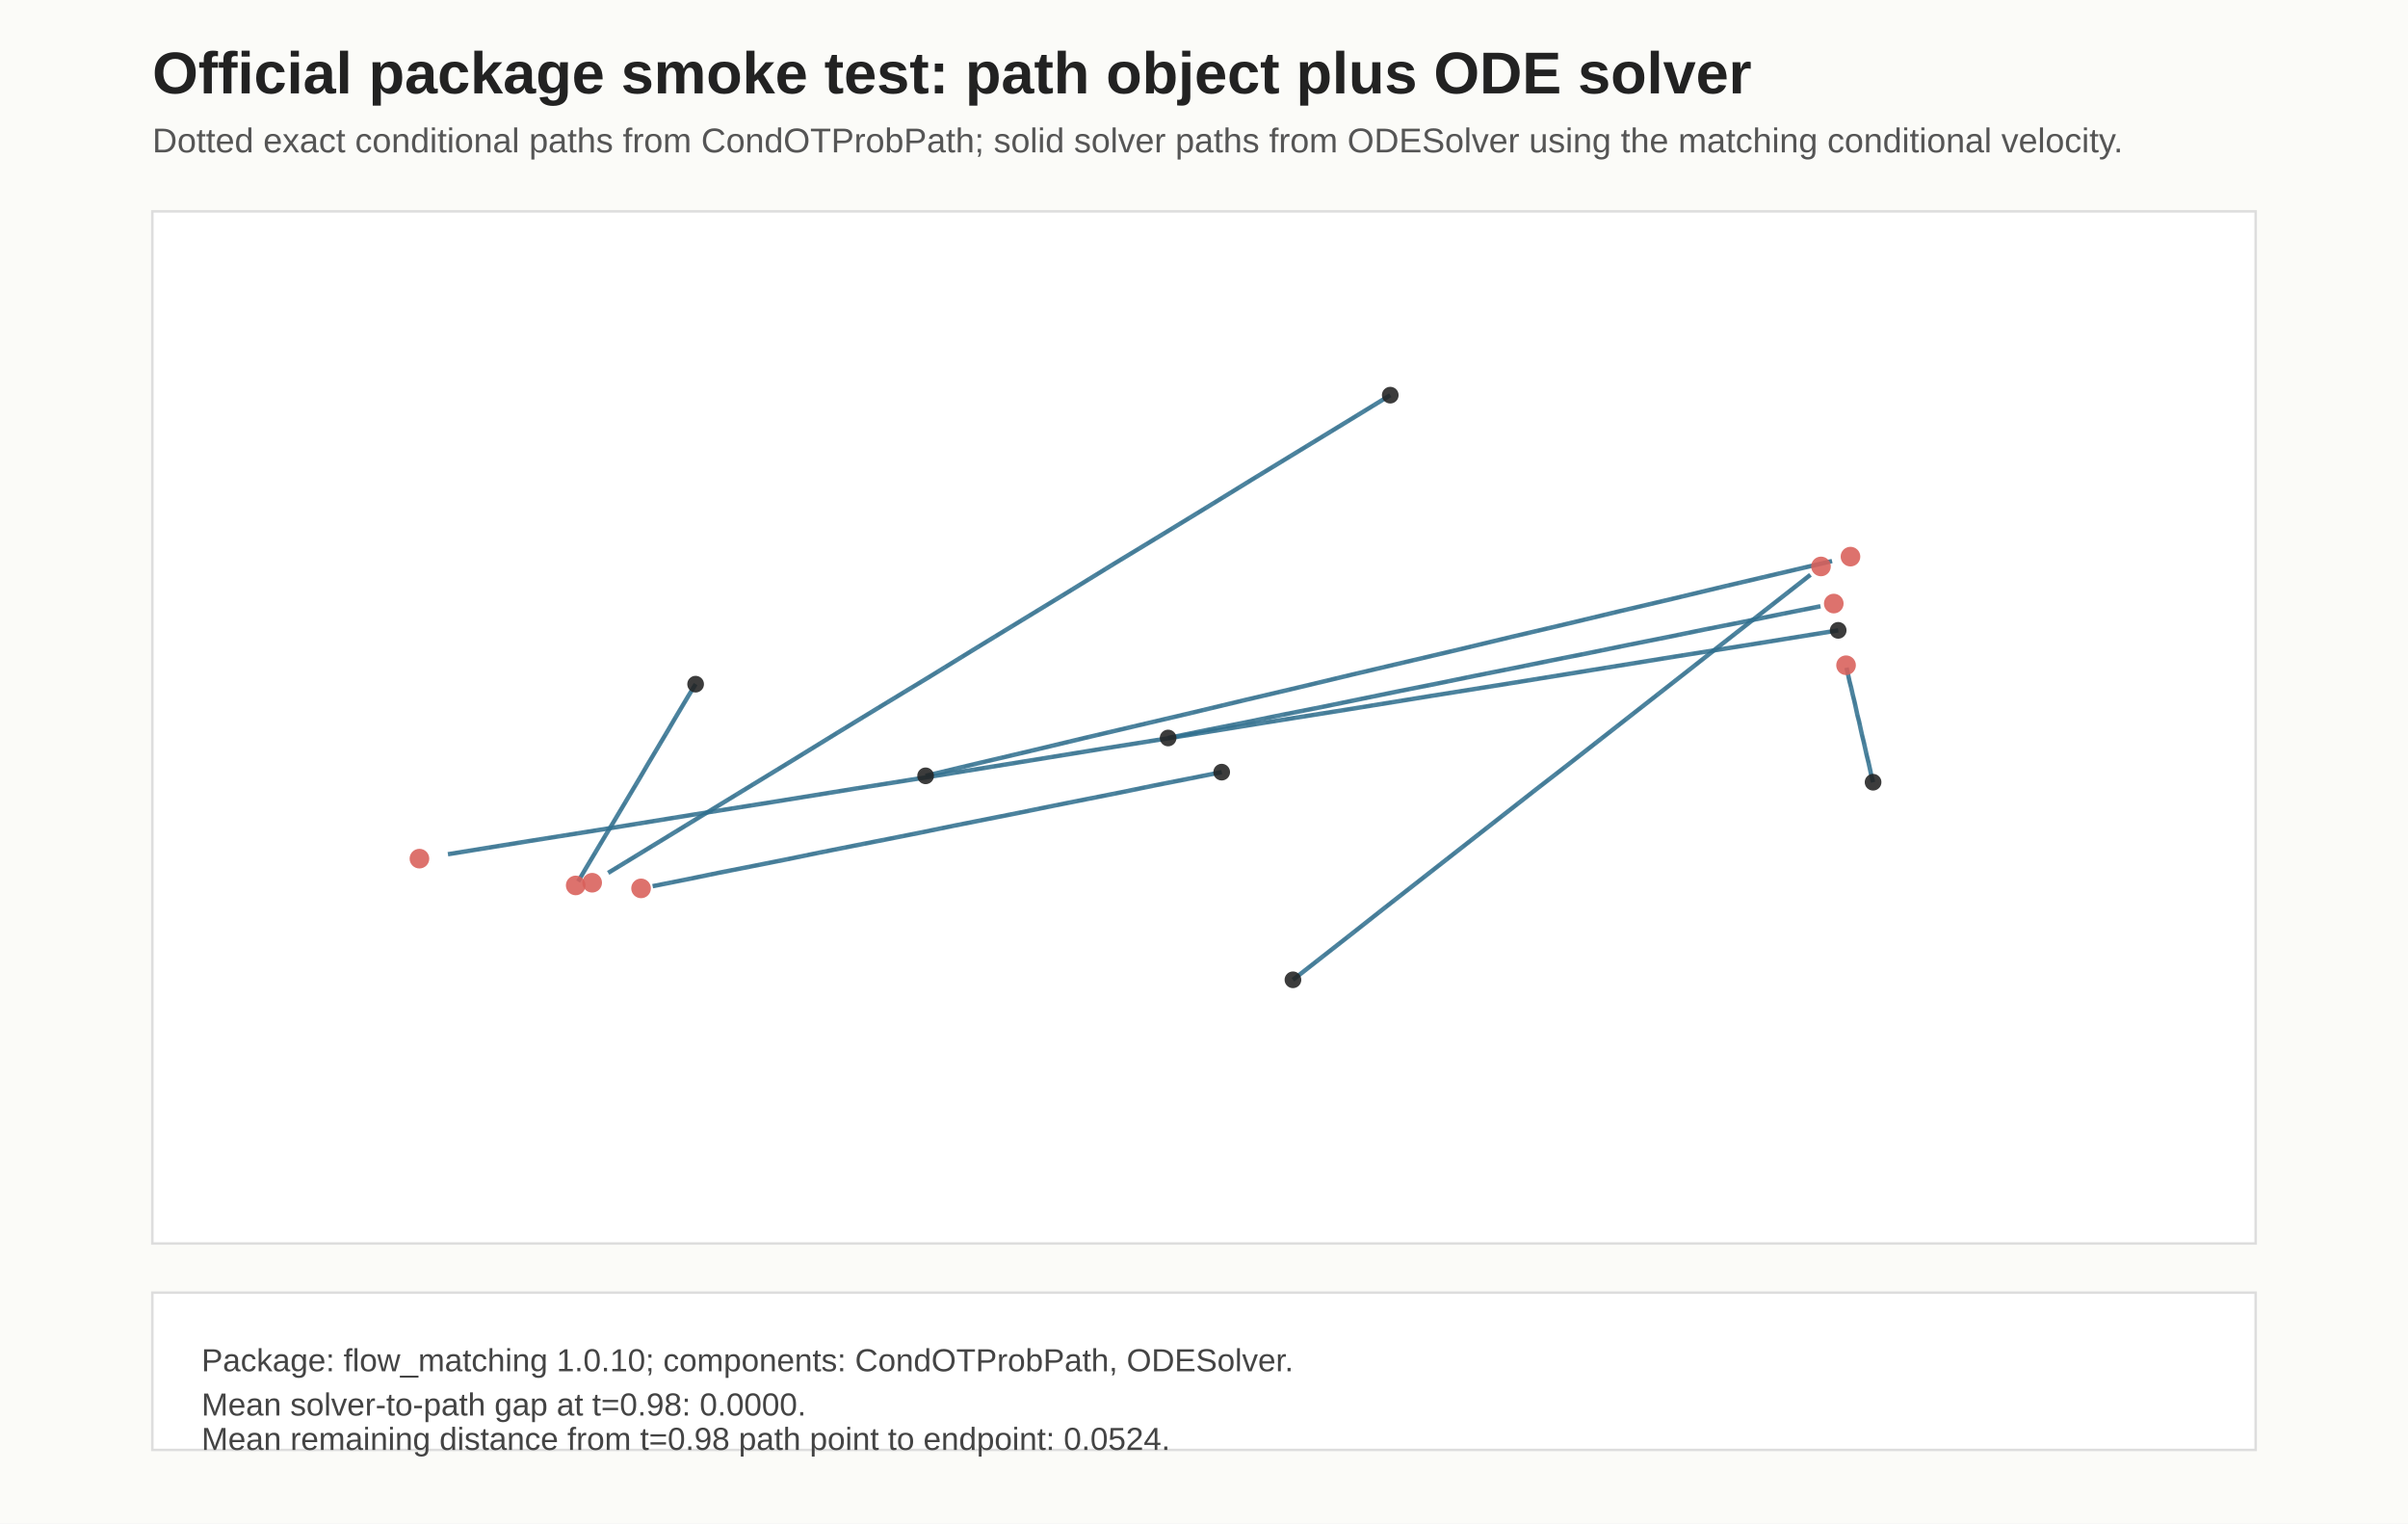
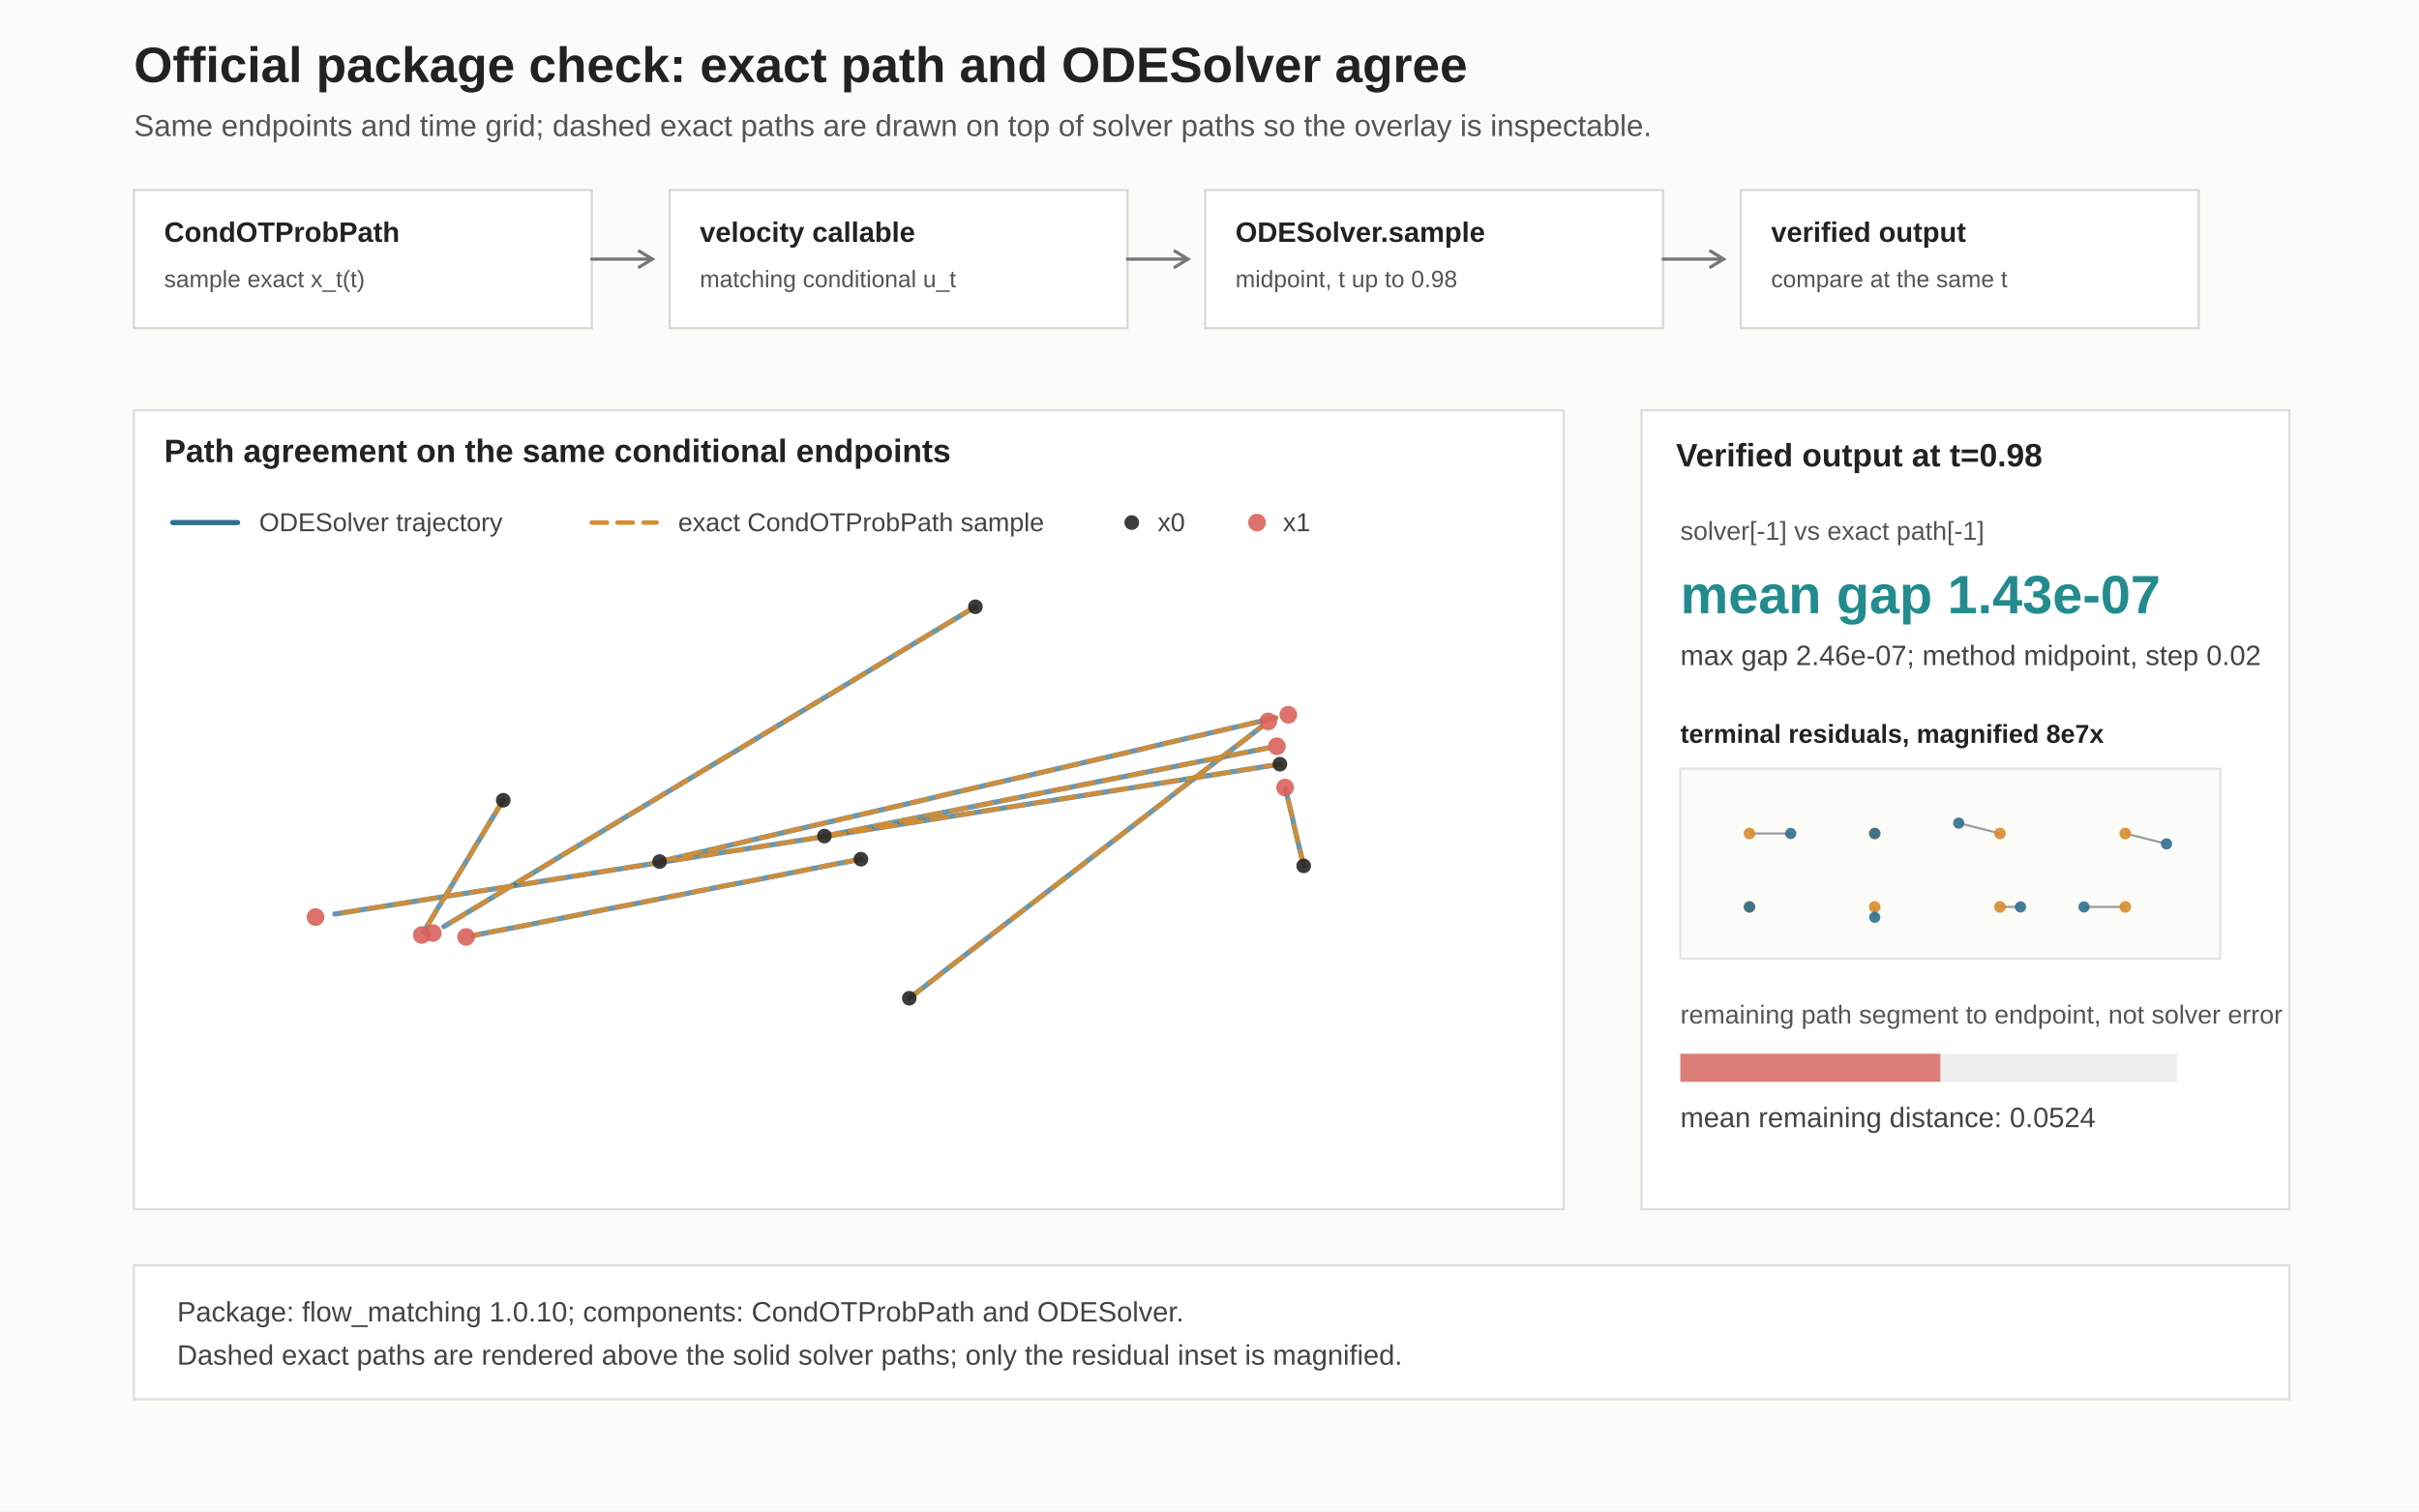
- <svg xmlns="http://www.w3.org/2000/svg" width="980" height="620" viewBox="0 0 980 620" role="img" aria-label="Official flow_matching package smoke test with CondOTProbPath and ODESolver">
+ <svg xmlns="http://www.w3.org/2000/svg" width="1120" height="700" viewBox="0 0 1120 700" role="img" aria-label="Official flow_matching package check comparing exact CondOTProbPath samples with ODESolver trajectories">
  <rect width="100%" height="100%" fill="#fbfbf8" />
-   <text x="62" y="38" font-family="Arial, sans-serif" font-size="24" font-weight="700" fill="#222">Official package smoke test: path object plus ODE solver</text>
-   <text x="62" y="62" font-family="Arial, sans-serif" font-size="14" fill="#555">Dotted exact conditional paths from CondOTProbPath; solid solver paths from ODESolver using the matching conditional velocity.</text>
-   <rect x="62.0" y="86.0" width="856.0" height="420.0" fill="#fff" stroke="#ddd" />
-   <polyline points="565.8,160.8 547.0,172.3 528.3,183.7 509.6,195.1 490.9,206.6 472.2,218.0 453.4,229.4 434.7,240.9 416.0,252.3 397.3,263.7 378.6,275.2 359.8,286.6 341.1,298.0 322.4,309.5 303.7,320.9 285.0,332.3 266.2,343.8 247.5,355.2" fill="none" stroke="#8d8d8d" stroke-width="1.2" stroke-dasharray="4 4" opacity="0.45" />
-   <polyline points="475.4,300.3 491.0,297.1 506.6,294.0 522.2,290.8 537.9,287.7 553.5,284.5 569.1,281.3 584.7,278.2 600.3,275.0 615.9,271.9 631.6,268.7 647.2,265.6 662.8,262.4 678.4,259.3 694.0,256.1 709.7,253.0 725.3,249.8 740.9,246.7" fill="none" stroke="#8d8d8d" stroke-width="1.2" stroke-dasharray="4 4" opacity="0.45" />
-   <polyline points="748.1,256.5 714.8,261.9 681.5,267.2 648.2,272.6 614.9,278.0 581.7,283.3 548.4,288.7 515.1,294.0 481.8,299.4 448.5,304.7 415.3,310.1 382.0,315.5 348.7,320.8 315.4,326.2 282.1,331.5 248.9,336.9 215.6,342.2 182.3,347.6" fill="none" stroke="#8d8d8d" stroke-width="1.2" stroke-dasharray="4 4" opacity="0.45" />
-   <polyline points="376.7,315.7 398.4,310.5 420.1,305.4 441.8,300.2 463.5,295.1 485.2,290.0 506.9,284.8 528.6,279.7 550.3,274.5 572.0,269.4 593.7,264.3 615.4,259.1 637.1,254.0 658.8,248.8 680.5,243.7 702.2,238.5 723.9,233.4 745.6,228.3" fill="none" stroke="#8d8d8d" stroke-width="1.2" stroke-dasharray="4 4" opacity="0.45" />
-   <polyline points="283.1,278.4 280.2,283.1 277.4,287.8 274.6,292.5 271.8,297.3 269.0,302.0 266.2,306.7 263.4,311.4 260.6,316.2 257.8,320.9 255.0,325.6 252.2,330.3 249.4,335.0 246.5,339.8 243.7,344.5 240.9,349.2 238.1,353.9 235.3,358.7" fill="none" stroke="#8d8d8d" stroke-width="1.2" stroke-dasharray="4 4" opacity="0.45" />
-   <polyline points="526.2,398.7 538.6,389.0 551.0,379.3 563.3,369.6 575.7,359.9 588.1,350.2 600.5,340.5 612.9,330.8 625.3,321.1 637.7,311.5 650.1,301.8 662.5,292.1 674.9,282.4 687.3,272.7 699.6,263.0 712.0,253.3 724.4,243.6 736.8,233.9" fill="none" stroke="#8d8d8d" stroke-width="1.2" stroke-dasharray="4 4" opacity="0.45" />
-   <polyline points="497.2,314.2 483.6,316.9 469.9,319.6 456.3,322.4 442.7,325.1 429.1,327.8 415.4,330.6 401.8,333.3 388.2,336.0 374.6,338.8 361.0,341.5 347.3,344.2 333.7,346.9 320.1,349.7 306.5,352.4 292.8,355.1 279.2,357.9 265.6,360.6" fill="none" stroke="#8d8d8d" stroke-width="1.2" stroke-dasharray="4 4" opacity="0.45" />
-   <polyline points="762.3,318.3 761.6,315.6 761.0,312.8 760.4,310.1 759.7,307.3 759.1,304.6 758.5,301.9 757.8,299.1 757.2,296.4 756.6,293.6 755.9,290.9 755.3,288.1 754.7,285.4 754.0,282.6 753.4,279.9 752.7,277.2 752.1,274.4 751.5,271.7" fill="none" stroke="#8d8d8d" stroke-width="1.2" stroke-dasharray="4 4" opacity="0.45" />
-   <polyline points="565.8,160.8 547.0,172.3 528.3,183.7 509.6,195.1 490.9,206.6 472.2,218.0 453.4,229.4 434.7,240.9 416.0,252.3 397.3,263.7 378.6,275.2 359.8,286.6 341.1,298.0 322.4,309.5 303.7,320.9 285.0,332.3 266.2,343.8 247.5,355.2" fill="none" stroke="#2f6f8f" stroke-width="1.8" opacity="0.86" />
-   <polyline points="475.4,300.3 491.0,297.1 506.6,294.0 522.2,290.8 537.9,287.7 553.5,284.5 569.1,281.3 584.7,278.2 600.3,275.0 615.9,271.9 631.6,268.7 647.2,265.6 662.8,262.4 678.4,259.3 694.0,256.1 709.7,253.0 725.3,249.8 740.9,246.7" fill="none" stroke="#2f6f8f" stroke-width="1.8" opacity="0.86" />
-   <polyline points="748.1,256.5 714.8,261.9 681.5,267.2 648.2,272.6 614.9,278.0 581.7,283.3 548.4,288.7 515.1,294.0 481.8,299.4 448.5,304.7 415.3,310.1 382.0,315.5 348.7,320.8 315.4,326.2 282.1,331.5 248.9,336.9 215.6,342.2 182.3,347.6" fill="none" stroke="#2f6f8f" stroke-width="1.8" opacity="0.86" />
-   <polyline points="376.7,315.7 398.4,310.5 420.1,305.4 441.8,300.2 463.5,295.1 485.2,290.0 506.9,284.8 528.6,279.7 550.3,274.5 572.0,269.4 593.7,264.3 615.4,259.1 637.1,254.0 658.8,248.8 680.5,243.7 702.2,238.5 723.9,233.4 745.6,228.3" fill="none" stroke="#2f6f8f" stroke-width="1.8" opacity="0.86" />
-   <polyline points="283.1,278.4 280.2,283.1 277.4,287.8 274.6,292.5 271.8,297.3 269.0,302.0 266.2,306.7 263.4,311.4 260.6,316.2 257.8,320.9 255.0,325.6 252.2,330.3 249.4,335.0 246.5,339.8 243.7,344.5 240.9,349.2 238.1,353.9 235.3,358.7" fill="none" stroke="#2f6f8f" stroke-width="1.8" opacity="0.86" />
-   <polyline points="526.2,398.7 538.6,389.0 551.0,379.3 563.3,369.6 575.7,359.9 588.1,350.2 600.5,340.5 612.9,330.8 625.3,321.1 637.7,311.5 650.1,301.8 662.5,292.1 674.9,282.4 687.3,272.7 699.6,263.0 712.0,253.3 724.4,243.6 736.8,233.9" fill="none" stroke="#2f6f8f" stroke-width="1.8" opacity="0.86" />
-   <polyline points="497.2,314.2 483.6,316.9 469.9,319.6 456.3,322.4 442.7,325.1 429.1,327.8 415.4,330.6 401.8,333.3 388.2,336.0 374.6,338.8 361.0,341.5 347.3,344.2 333.7,346.9 320.1,349.7 306.5,352.4 292.8,355.1 279.2,357.9 265.6,360.6" fill="none" stroke="#2f6f8f" stroke-width="1.8" opacity="0.86" />
-   <polyline points="762.3,318.3 761.6,315.6 761.0,312.8 760.4,310.1 759.7,307.3 759.1,304.6 758.5,301.9 757.8,299.1 757.2,296.4 756.6,293.6 755.9,290.9 755.3,288.1 754.7,285.4 754.0,282.6 753.4,279.9 752.7,277.2 752.1,274.4 751.5,271.7" fill="none" stroke="#2f6f8f" stroke-width="1.8" opacity="0.86" />
-   <circle cx="565.8" cy="160.8" r="3.4" fill="#222222" opacity="0.88" />
-   <circle cx="475.4" cy="300.3" r="3.4" fill="#222222" opacity="0.88" />
-   <circle cx="748.1" cy="256.5" r="3.4" fill="#222222" opacity="0.88" />
-   <circle cx="376.7" cy="315.7" r="3.4" fill="#222222" opacity="0.88" />
-   <circle cx="283.1" cy="278.4" r="3.4" fill="#222222" opacity="0.88" />
-   <circle cx="526.2" cy="398.7" r="3.4" fill="#222222" opacity="0.88" />
-   <circle cx="497.2" cy="314.2" r="3.4" fill="#222222" opacity="0.88" />
-   <circle cx="762.3" cy="318.3" r="3.4" fill="#222222" opacity="0.88" />
-   <circle cx="241.0" cy="359.2" r="4.0" fill="#d95f59" opacity="0.88" />
-   <circle cx="746.3" cy="245.6" r="4.0" fill="#d95f59" opacity="0.88" />
-   <circle cx="170.7" cy="349.4" r="4.0" fill="#d95f59" opacity="0.88" />
-   <circle cx="753.1" cy="226.5" r="4.0" fill="#d95f59" opacity="0.88" />
-   <circle cx="234.3" cy="360.3" r="4.0" fill="#d95f59" opacity="0.88" />
-   <circle cx="741.1" cy="230.5" r="4.0" fill="#d95f59" opacity="0.88" />
-   <circle cx="260.9" cy="361.5" r="4.0" fill="#d95f59" opacity="0.88" />
-   <circle cx="751.3" cy="270.7" r="4.0" fill="#d95f59" opacity="0.88" />
-   <rect x="62" y="526" width="856" height="64" fill="#fff" stroke="#ddd" />
-   <text x="82" y="558" font-family="Arial, sans-serif" font-size="13" fill="#444">Package: flow_matching 1.0.10; components: CondOTProbPath, ODESolver.</text>
-   <text x="82" y="576" font-family="Arial, sans-serif" font-size="13" fill="#444">Mean solver-to-path gap at t=0.98: 0.0000.</text>
-   <text x="82" y="590" font-family="Arial, sans-serif" font-size="13" fill="#444">Mean remaining distance from t=0.98 path point to endpoint: 0.0524.</text>
+   <text x="62" y="38" font-family="Arial, sans-serif" font-size="23" font-weight="700" fill="#222">Official package check: exact path and ODESolver agree</text>
+   <text x="62" y="63" font-family="Arial, sans-serif" font-size="14" fill="#555">Same endpoints and time grid; dashed exact paths are drawn on top of solver paths so the overlay is inspectable.</text>
+   <rect x="62.0" y="88.0" width="212.0" height="64" fill="#ffffff" stroke="#d8d8d8" />
+   <text x="76.0" y="112.0" font-family="Arial, sans-serif" font-size="13" font-weight="700" fill="#222">CondOTProbPath</text>
+   <text x="76.0" y="133.0" font-family="Arial, sans-serif" font-size="11" fill="#555">sample exact x_t(t)</text>
+   <rect x="310.0" y="88.0" width="212.0" height="64" fill="#ffffff" stroke="#d8d8d8" />
+   <text x="324.0" y="112.0" font-family="Arial, sans-serif" font-size="13" font-weight="700" fill="#222">velocity callable</text>
+   <text x="324.0" y="133.0" font-family="Arial, sans-serif" font-size="11" fill="#555">matching conditional u_t</text>
+   <rect x="558.0" y="88.0" width="212.0" height="64" fill="#ffffff" stroke="#d8d8d8" />
+   <text x="572.0" y="112.0" font-family="Arial, sans-serif" font-size="13" font-weight="700" fill="#222">ODESolver.sample</text>
+   <text x="572.0" y="133.0" font-family="Arial, sans-serif" font-size="11" fill="#555">midpoint, t up to 0.98</text>
+   <rect x="806.0" y="88.0" width="212.0" height="64" fill="#ffffff" stroke="#d8d8d8" />
+   <text x="820.0" y="112.0" font-family="Arial, sans-serif" font-size="13" font-weight="700" fill="#222">verified output</text>
+   <text x="820.0" y="133.0" font-family="Arial, sans-serif" font-size="11" fill="#555">compare at the same t</text>
+   <line x1="274.0" y1="120.0" x2="302.0" y2="120.0" stroke="#777777" stroke-width="1.5" stroke-linecap="round" />
+   <path d="M 296.0 123.7 L 302.0 120.0 L 296.0 116.3" fill="none" stroke="#777777" stroke-width="1.5" stroke-linecap="round" />
+   <line x1="522.0" y1="120.0" x2="550.0" y2="120.0" stroke="#777777" stroke-width="1.5" stroke-linecap="round" />
+   <path d="M 544.0 123.7 L 550.0 120.0 L 544.0 116.3" fill="none" stroke="#777777" stroke-width="1.5" stroke-linecap="round" />
+   <line x1="770.0" y1="120.0" x2="798.0" y2="120.0" stroke="#777777" stroke-width="1.5" stroke-linecap="round" />
+   <path d="M 792.0 123.7 L 798.0 120.0 L 792.0 116.3" fill="none" stroke="#777777" stroke-width="1.5" stroke-linecap="round" />
+   <rect x="62.0" y="190.0" width="662.0" height="370.0" fill="#fff" stroke="#ddd" />
+   <text x="76.0" y="214.0" font-family="Arial, sans-serif" font-size="15" font-weight="700" fill="#222">Path agreement on the same conditional endpoints</text>
+   <rect x="760.0" y="190.0" width="300.0" height="370.0" fill="#ffffff" stroke="#ddd" />
+   <text x="776.0" y="216.0" font-family="Arial, sans-serif" font-size="15" font-weight="700" fill="#222">Verified output at t=0.98</text>
+   <polyline points="451.6,281.0 437.1,289.7 422.6,298.4 408.2,307.1 393.7,315.9 379.2,324.6 364.7,333.3 350.3,342.0 335.8,350.7 321.3,359.4 306.8,368.1 292.3,376.8 277.9,385.5 263.4,394.2 248.9,403.0 234.4,411.7 220.0,420.4 205.5,429.1" fill="none" stroke="#2f6f8f" stroke-width="2.4" opacity="0.72" stroke-linecap="round" stroke-linejoin="round" />
+   <polyline points="381.7,387.2 393.8,384.8 405.8,382.4 417.9,380.0 430.0,377.6 442.1,375.2 454.2,372.8 466.2,370.4 478.3,368.0 490.4,365.6 502.5,363.2 514.6,360.8 526.6,358.4 538.7,356.0 550.8,353.6 562.9,351.2 575.0,348.8 587.0,346.4" fill="none" stroke="#2f6f8f" stroke-width="2.4" opacity="0.72" stroke-linecap="round" stroke-linejoin="round" />
+   <polyline points="592.6,353.9 566.8,358.0 541.1,362.1 515.4,366.2 489.6,370.3 463.9,374.3 438.1,378.4 412.4,382.5 386.7,386.6 360.9,390.7 335.2,394.7 309.5,398.8 283.7,402.9 258.0,407.0 232.2,411.1 206.5,415.1 180.8,419.2 155.0,423.3" fill="none" stroke="#2f6f8f" stroke-width="2.4" opacity="0.72" stroke-linecap="round" stroke-linejoin="round" />
+   <polyline points="305.4,399.0 322.2,395.1 339.0,391.2 355.7,387.2 372.5,383.3 389.3,379.4 406.1,375.5 422.9,371.6 439.6,367.6 456.4,363.7 473.2,359.8 490.0,355.9 506.8,352.0 523.5,348.1 540.3,344.1 557.1,340.2 573.9,336.3 590.7,332.4" fill="none" stroke="#2f6f8f" stroke-width="2.4" opacity="0.72" stroke-linecap="round" stroke-linejoin="round" />
+   <polyline points="233.0,370.6 230.8,374.2 228.6,377.8 226.4,381.4 224.3,385.0 222.1,388.6 219.9,392.2 217.8,395.8 215.6,399.4 213.4,403.0 211.2,406.6 209.1,410.2 206.9,413.8 204.7,417.3 202.5,420.9 200.4,424.5 198.2,428.1 196.0,431.7" fill="none" stroke="#2f6f8f" stroke-width="2.4" opacity="0.72" stroke-linecap="round" stroke-linejoin="round" />
+   <polyline points="421.0,462.3 430.6,454.9 440.1,447.5 449.7,440.1 459.3,432.7 468.9,425.3 478.5,417.9 488.1,410.5 497.6,403.2 507.2,395.8 516.8,388.4 526.4,381.0 536.0,373.6 545.5,366.2 555.1,358.8 564.7,351.4 574.3,344.1 583.9,336.7" fill="none" stroke="#2f6f8f" stroke-width="2.4" opacity="0.72" stroke-linecap="round" stroke-linejoin="round" />
+   <polyline points="398.6,397.9 388.0,399.9 377.5,402.0 367.0,404.1 356.4,406.2 345.9,408.3 335.3,410.3 324.8,412.4 314.3,414.5 303.7,416.6 293.2,418.7 282.7,420.7 272.1,422.8 261.6,424.9 251.1,427.0 240.5,429.1 230.0,431.1 219.4,433.2" fill="none" stroke="#2f6f8f" stroke-width="2.4" opacity="0.72" stroke-linecap="round" stroke-linejoin="round" />
+   <polyline points="603.6,401.0 603.1,398.9 602.6,396.8 602.1,394.7 601.6,392.6 601.1,390.6 600.6,388.5 600.1,386.4 599.6,384.3 599.1,382.2 598.7,380.1 598.2,378.0 597.7,375.9 597.2,373.8 596.7,371.7 596.2,369.6 595.7,367.6 595.2,365.5" fill="none" stroke="#2f6f8f" stroke-width="2.4" opacity="0.72" stroke-linecap="round" stroke-linejoin="round" />
+   <polyline points="451.6,281.0 437.1,289.7 422.6,298.4 408.2,307.1 393.7,315.9 379.2,324.6 364.7,333.3 350.3,342.0 335.8,350.7 321.3,359.4 306.8,368.1 292.3,376.8 277.9,385.5 263.4,394.2 248.9,403.0 234.4,411.7 220.0,420.4 205.5,429.1" fill="none" stroke="#d88c2f" stroke-width="2.1" opacity="0.92" stroke-linecap="round" stroke-linejoin="round" stroke-dasharray="7 5" />
+   <polyline points="381.7,387.2 393.8,384.8 405.8,382.4 417.9,380.0 430.0,377.6 442.1,375.2 454.2,372.8 466.2,370.4 478.3,368.0 490.4,365.6 502.5,363.2 514.6,360.8 526.6,358.4 538.7,356.0 550.8,353.6 562.9,351.2 575.0,348.8 587.0,346.4" fill="none" stroke="#d88c2f" stroke-width="2.1" opacity="0.92" stroke-linecap="round" stroke-linejoin="round" stroke-dasharray="7 5" />
+   <polyline points="592.6,353.9 566.8,358.0 541.1,362.1 515.4,366.2 489.6,370.3 463.9,374.3 438.1,378.4 412.4,382.5 386.7,386.6 360.9,390.7 335.2,394.7 309.5,398.8 283.7,402.9 258.0,407.0 232.2,411.1 206.5,415.1 180.8,419.2 155.0,423.3" fill="none" stroke="#d88c2f" stroke-width="2.1" opacity="0.92" stroke-linecap="round" stroke-linejoin="round" stroke-dasharray="7 5" />
+   <polyline points="305.4,399.0 322.2,395.1 339.0,391.2 355.7,387.2 372.5,383.3 389.3,379.4 406.1,375.5 422.9,371.6 439.6,367.6 456.4,363.7 473.2,359.8 490.0,355.9 506.8,352.0 523.5,348.1 540.3,344.1 557.1,340.2 573.9,336.3 590.7,332.4" fill="none" stroke="#d88c2f" stroke-width="2.1" opacity="0.92" stroke-linecap="round" stroke-linejoin="round" stroke-dasharray="7 5" />
+   <polyline points="233.0,370.6 230.8,374.2 228.6,377.8 226.4,381.4 224.3,385.0 222.1,388.6 219.9,392.2 217.8,395.8 215.6,399.4 213.4,403.0 211.2,406.6 209.1,410.2 206.9,413.8 204.7,417.3 202.5,420.9 200.4,424.5 198.2,428.1 196.0,431.7" fill="none" stroke="#d88c2f" stroke-width="2.1" opacity="0.92" stroke-linecap="round" stroke-linejoin="round" stroke-dasharray="7 5" />
+   <polyline points="421.0,462.3 430.6,454.9 440.1,447.5 449.7,440.1 459.3,432.7 468.9,425.3 478.5,417.9 488.1,410.5 497.6,403.2 507.2,395.8 516.8,388.4 526.4,381.0 536.0,373.6 545.5,366.2 555.1,358.8 564.7,351.4 574.3,344.1 583.9,336.7" fill="none" stroke="#d88c2f" stroke-width="2.1" opacity="0.92" stroke-linecap="round" stroke-linejoin="round" stroke-dasharray="7 5" />
+   <polyline points="398.6,397.9 388.0,399.9 377.5,402.0 367.0,404.1 356.4,406.2 345.9,408.3 335.3,410.3 324.8,412.4 314.3,414.5 303.7,416.6 293.2,418.7 282.7,420.7 272.1,422.8 261.6,424.9 251.1,427.0 240.5,429.1 230.0,431.1 219.4,433.2" fill="none" stroke="#d88c2f" stroke-width="2.1" opacity="0.92" stroke-linecap="round" stroke-linejoin="round" stroke-dasharray="7 5" />
+   <polyline points="603.6,401.0 603.1,398.9 602.6,396.8 602.1,394.7 601.6,392.6 601.1,390.6 600.6,388.5 600.1,386.4 599.6,384.3 599.1,382.2 598.7,380.1 598.2,378.0 597.7,375.9 597.2,373.8 596.7,371.7 596.2,369.6 595.7,367.6 595.2,365.5" fill="none" stroke="#d88c2f" stroke-width="2.1" opacity="0.92" stroke-linecap="round" stroke-linejoin="round" stroke-dasharray="7 5" />
+   <circle cx="451.6" cy="281.0" r="3.4" fill="#222222" opacity="0.88" />
+   <circle cx="381.7" cy="387.2" r="3.4" fill="#222222" opacity="0.88" />
+   <circle cx="592.6" cy="353.9" r="3.4" fill="#222222" opacity="0.88" />
+   <circle cx="305.4" cy="399.0" r="3.4" fill="#222222" opacity="0.88" />
+   <circle cx="233.0" cy="370.6" r="3.4" fill="#222222" opacity="0.88" />
+   <circle cx="421.0" cy="462.3" r="3.4" fill="#222222" opacity="0.88" />
+   <circle cx="398.6" cy="397.9" r="3.4" fill="#222222" opacity="0.88" />
+   <circle cx="603.6" cy="401.0" r="3.4" fill="#222222" opacity="0.88" />
+   <circle cx="200.4" cy="432.1" r="4.1" fill="#d95f59" opacity="0.88" />
+   <circle cx="591.2" cy="345.6" r="4.1" fill="#d95f59" opacity="0.88" />
+   <circle cx="146.1" cy="424.7" r="4.1" fill="#d95f59" opacity="0.88" />
+   <circle cx="596.5" cy="331.0" r="4.1" fill="#d95f59" opacity="0.88" />
+   <circle cx="195.3" cy="433.0" r="4.1" fill="#d95f59" opacity="0.88" />
+   <circle cx="587.2" cy="334.1" r="4.1" fill="#d95f59" opacity="0.88" />
+   <circle cx="215.8" cy="433.9" r="4.1" fill="#d95f59" opacity="0.88" />
+   <circle cx="595.0" cy="364.7" r="4.1" fill="#d95f59" opacity="0.88" />
+   <line x1="80.0" y1="242.0" x2="110.0" y2="242.0" stroke="#2f6f8f" stroke-width="2.4" stroke-linecap="round" />
+   <text x="120.0" y="246.0" font-family="Arial, sans-serif" font-size="12" fill="#444">ODESolver trajectory</text>
+   <line x1="274.0" y1="242.0" x2="304.0" y2="242.0" stroke="#d88c2f" stroke-width="2.1" stroke-dasharray="7 5" stroke-linecap="round" />
+   <text x="314.0" y="246.0" font-family="Arial, sans-serif" font-size="12" fill="#444">exact CondOTProbPath sample</text>
+   <circle cx="524.0" cy="242.0" r="3.4" fill="#222222" opacity="0.88" />
+   <text x="536.0" y="246.0" font-family="Arial, sans-serif" font-size="12" fill="#444">x0</text>
+   <circle cx="582.0" cy="242.0" r="4.1" fill="#d95f59" opacity="0.88" />
+   <text x="594.0" y="246.0" font-family="Arial, sans-serif" font-size="12" fill="#444">x1</text>
+   <text x="778.0" y="250.0" font-family="Arial, sans-serif" font-size="12" fill="#555">solver[-1] vs exact path[-1]</text>
+   <text x="778.0" y="284.0" font-family="Arial, sans-serif" font-size="25" font-weight="700" fill="#238b8d">mean gap 1.43e-07</text>
+   <text x="778.0" y="308.0" font-family="Arial, sans-serif" font-size="13" fill="#444">max gap 2.46e-07; method midpoint, step 0.02</text>
+   <text x="778.0" y="344.0" font-family="Arial, sans-serif" font-size="12" font-weight="700" fill="#222">terminal residuals, magnified 8e7x</text>
+   <rect x="778.0" y="356.0" width="250" height="88" fill="#fbfbf8" stroke="#e3e3e3" />
+   <line x1="810.0" y1="386.0" x2="829.1" y2="386.0" stroke="#777777" stroke-width="1.0" opacity="0.72" />
+   <circle cx="810.0" cy="386.0" r="2.7" fill="#d88c2f" opacity="0.90" />
+   <circle cx="829.1" cy="386.0" r="2.6" fill="#2f6f8f" opacity="0.90" />
+   <line x1="868.0" y1="386.0" x2="868.0" y2="386.0" stroke="#777777" stroke-width="1.0" opacity="0.72" />
+   <circle cx="868.0" cy="386.0" r="2.7" fill="#d88c2f" opacity="0.90" />
+   <circle cx="868.0" cy="386.0" r="2.6" fill="#2f6f8f" opacity="0.90" />
+   <line x1="926.0" y1="386.0" x2="906.9" y2="381.2" stroke="#777777" stroke-width="1.0" opacity="0.72" />
+   <circle cx="926.0" cy="386.0" r="2.7" fill="#d88c2f" opacity="0.90" />
+   <circle cx="906.9" cy="381.2" r="2.6" fill="#2f6f8f" opacity="0.90" />
+   <line x1="984.0" y1="386.0" x2="1003.1" y2="390.8" stroke="#777777" stroke-width="1.0" opacity="0.72" />
+   <circle cx="984.0" cy="386.0" r="2.7" fill="#d88c2f" opacity="0.90" />
+   <circle cx="1003.1" cy="390.8" r="2.6" fill="#2f6f8f" opacity="0.90" />
+   <line x1="810.0" y1="420.0" x2="810.0" y2="420.0" stroke="#777777" stroke-width="1.0" opacity="0.72" />
+   <circle cx="810.0" cy="420.0" r="2.7" fill="#d88c2f" opacity="0.90" />
+   <circle cx="810.0" cy="420.0" r="2.6" fill="#2f6f8f" opacity="0.90" />
+   <line x1="868.0" y1="420.0" x2="868.0" y2="424.8" stroke="#777777" stroke-width="1.0" opacity="0.72" />
+   <circle cx="868.0" cy="420.0" r="2.7" fill="#d88c2f" opacity="0.90" />
+   <circle cx="868.0" cy="424.8" r="2.6" fill="#2f6f8f" opacity="0.90" />
+   <line x1="926.0" y1="420.0" x2="935.5" y2="420.0" stroke="#777777" stroke-width="1.0" opacity="0.72" />
+   <circle cx="926.0" cy="420.0" r="2.7" fill="#d88c2f" opacity="0.90" />
+   <circle cx="935.5" cy="420.0" r="2.6" fill="#2f6f8f" opacity="0.90" />
+   <line x1="984.0" y1="420.0" x2="964.9" y2="420.0" stroke="#777777" stroke-width="1.0" opacity="0.72" />
+   <circle cx="984.0" cy="420.0" r="2.7" fill="#d88c2f" opacity="0.90" />
+   <circle cx="964.9" cy="420.0" r="2.6" fill="#2f6f8f" opacity="0.90" />
+   <text x="778.0" y="474.0" font-family="Arial, sans-serif" font-size="12" fill="#555">remaining path segment to endpoint, not solver error</text>
+   <rect x="778.0" y="488.0" width="230" height="13" fill="#eeeeee" />
+   <rect x="778.0" y="488.0" width="120.4" height="13" fill="#d95f59" opacity="0.78" />
+   <text x="778.0" y="522.0" font-family="Arial, sans-serif" font-size="13" fill="#444">mean remaining distance: 0.0524</text>
+   <rect x="62" y="586" width="998" height="62" fill="#fff" stroke="#ddd" />
+   <text x="82" y="612" font-family="Arial, sans-serif" font-size="13" fill="#444">Package: flow_matching 1.0.10; components: CondOTProbPath and ODESolver.</text>
+   <text x="82" y="632" font-family="Arial, sans-serif" font-size="13" fill="#444">Dashed exact paths are rendered above the solid solver paths; only the residual inset is magnified.</text>
</svg>
